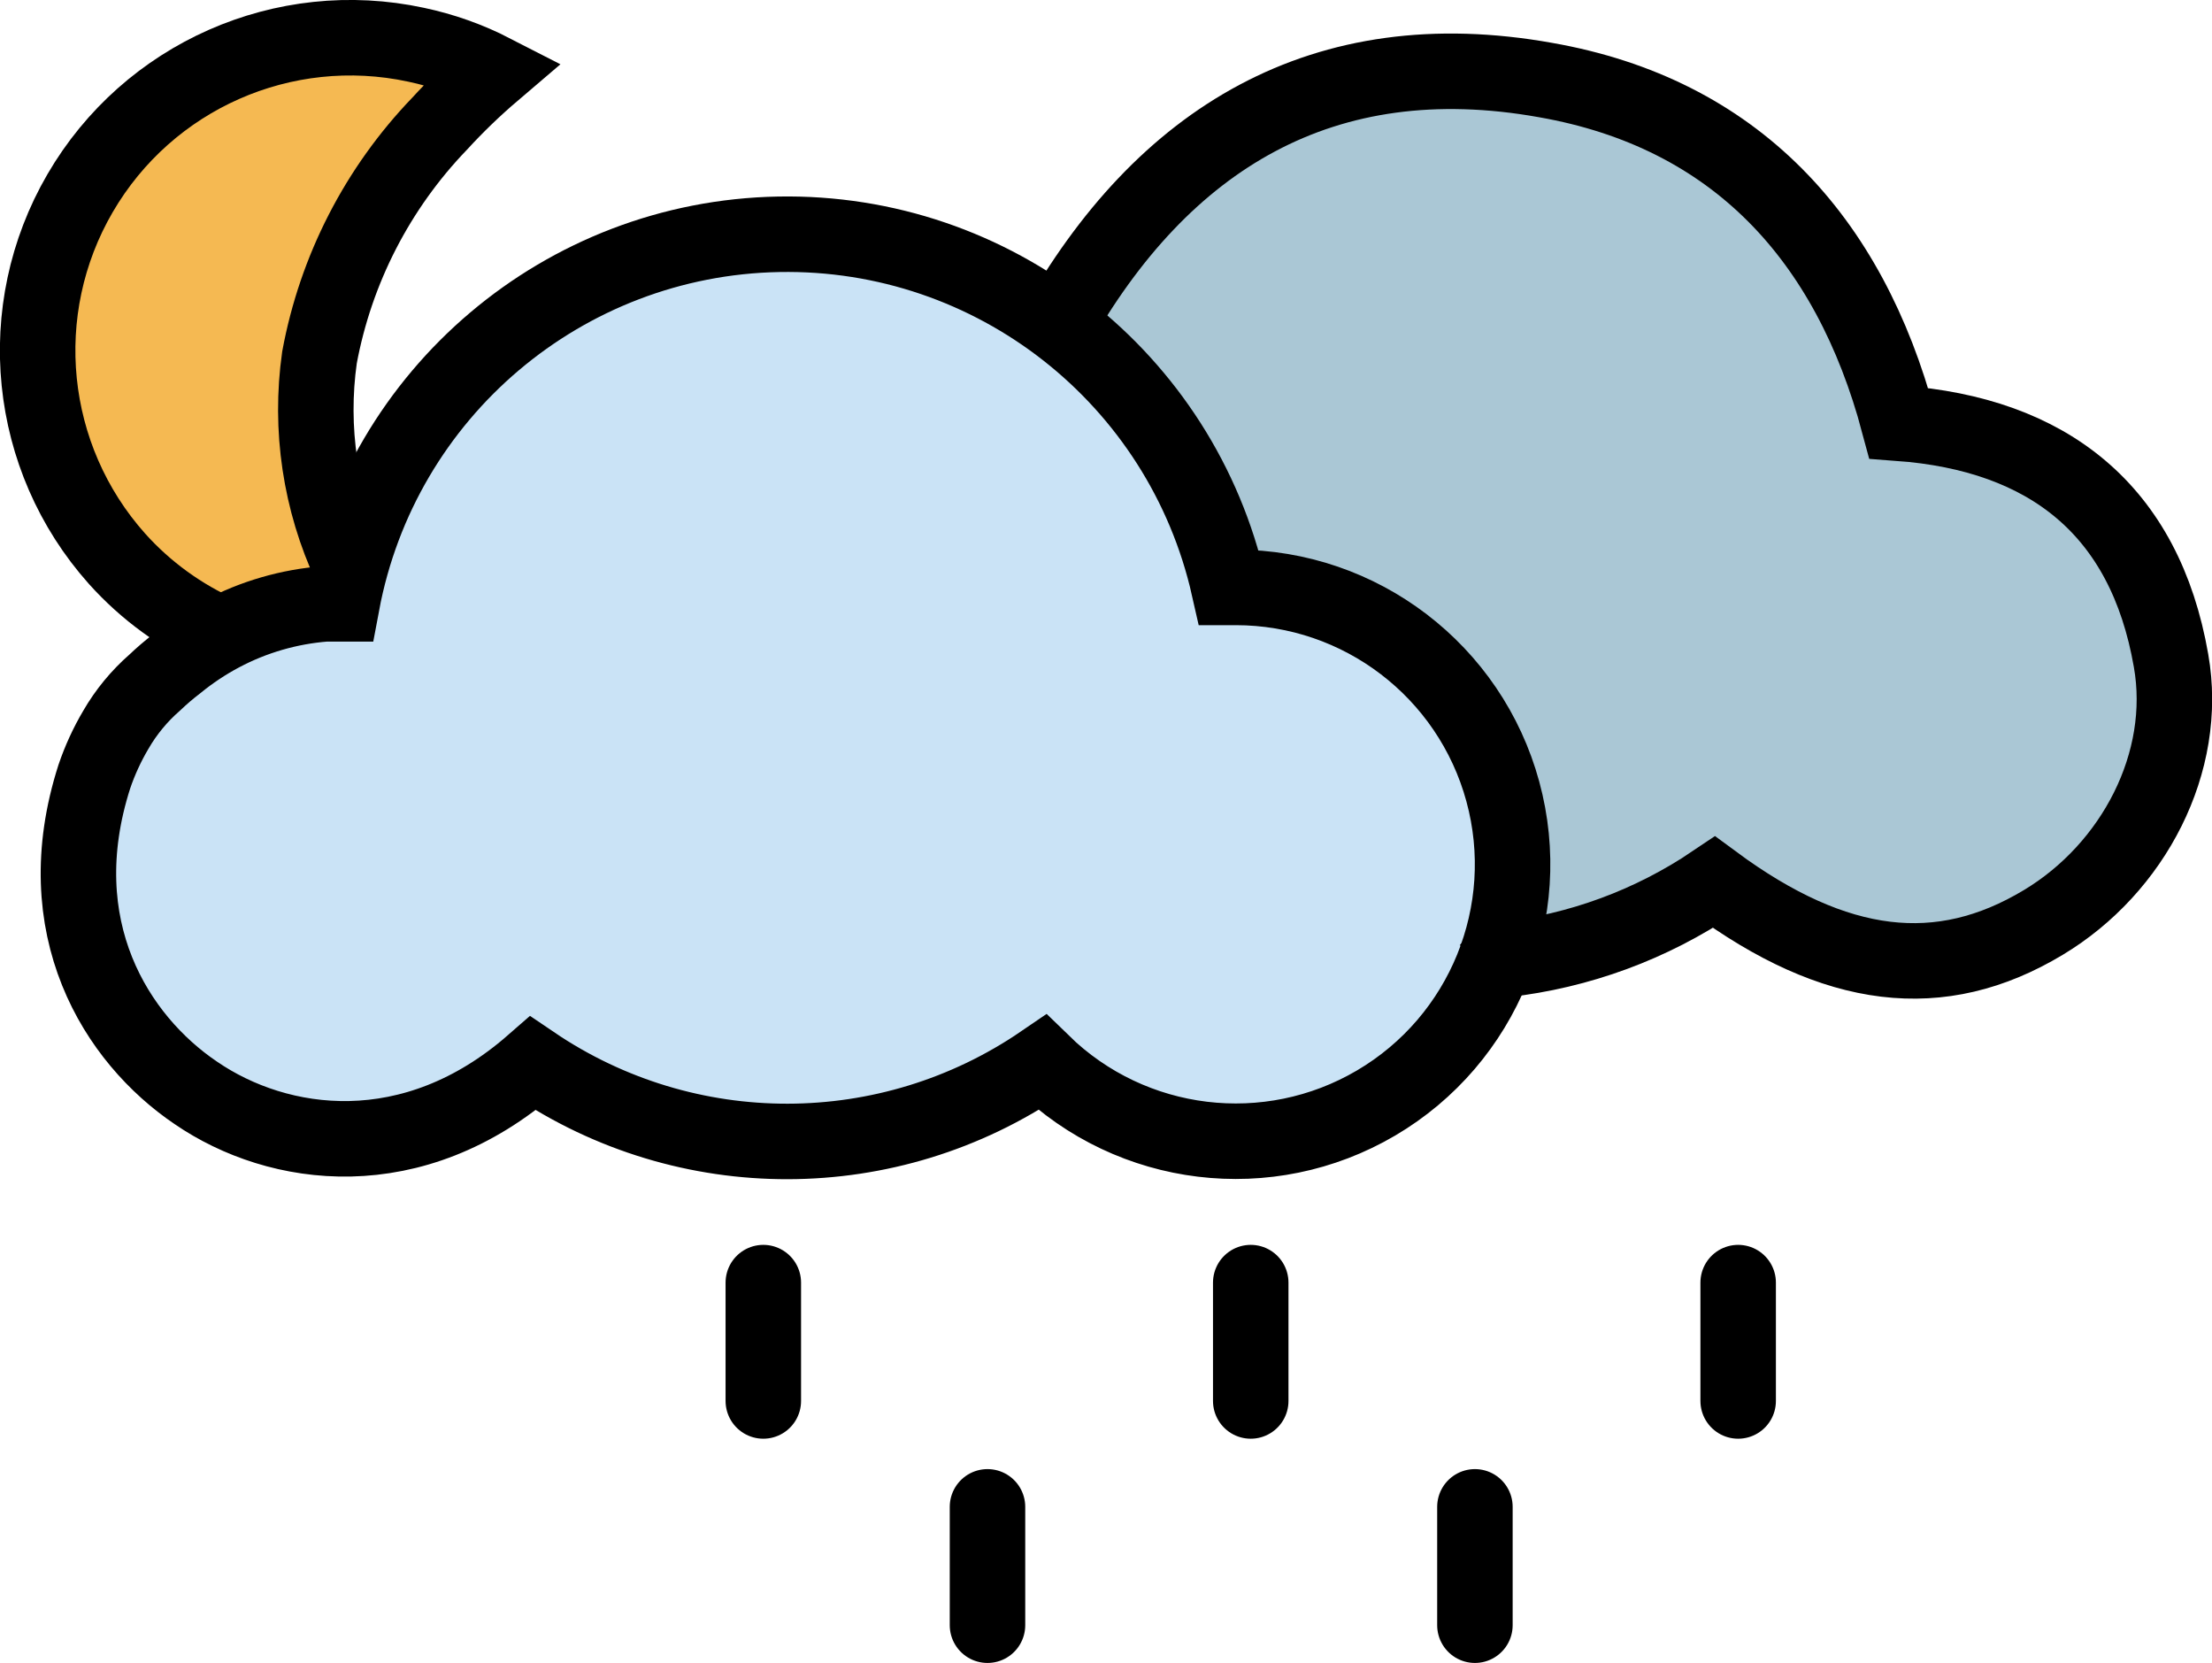
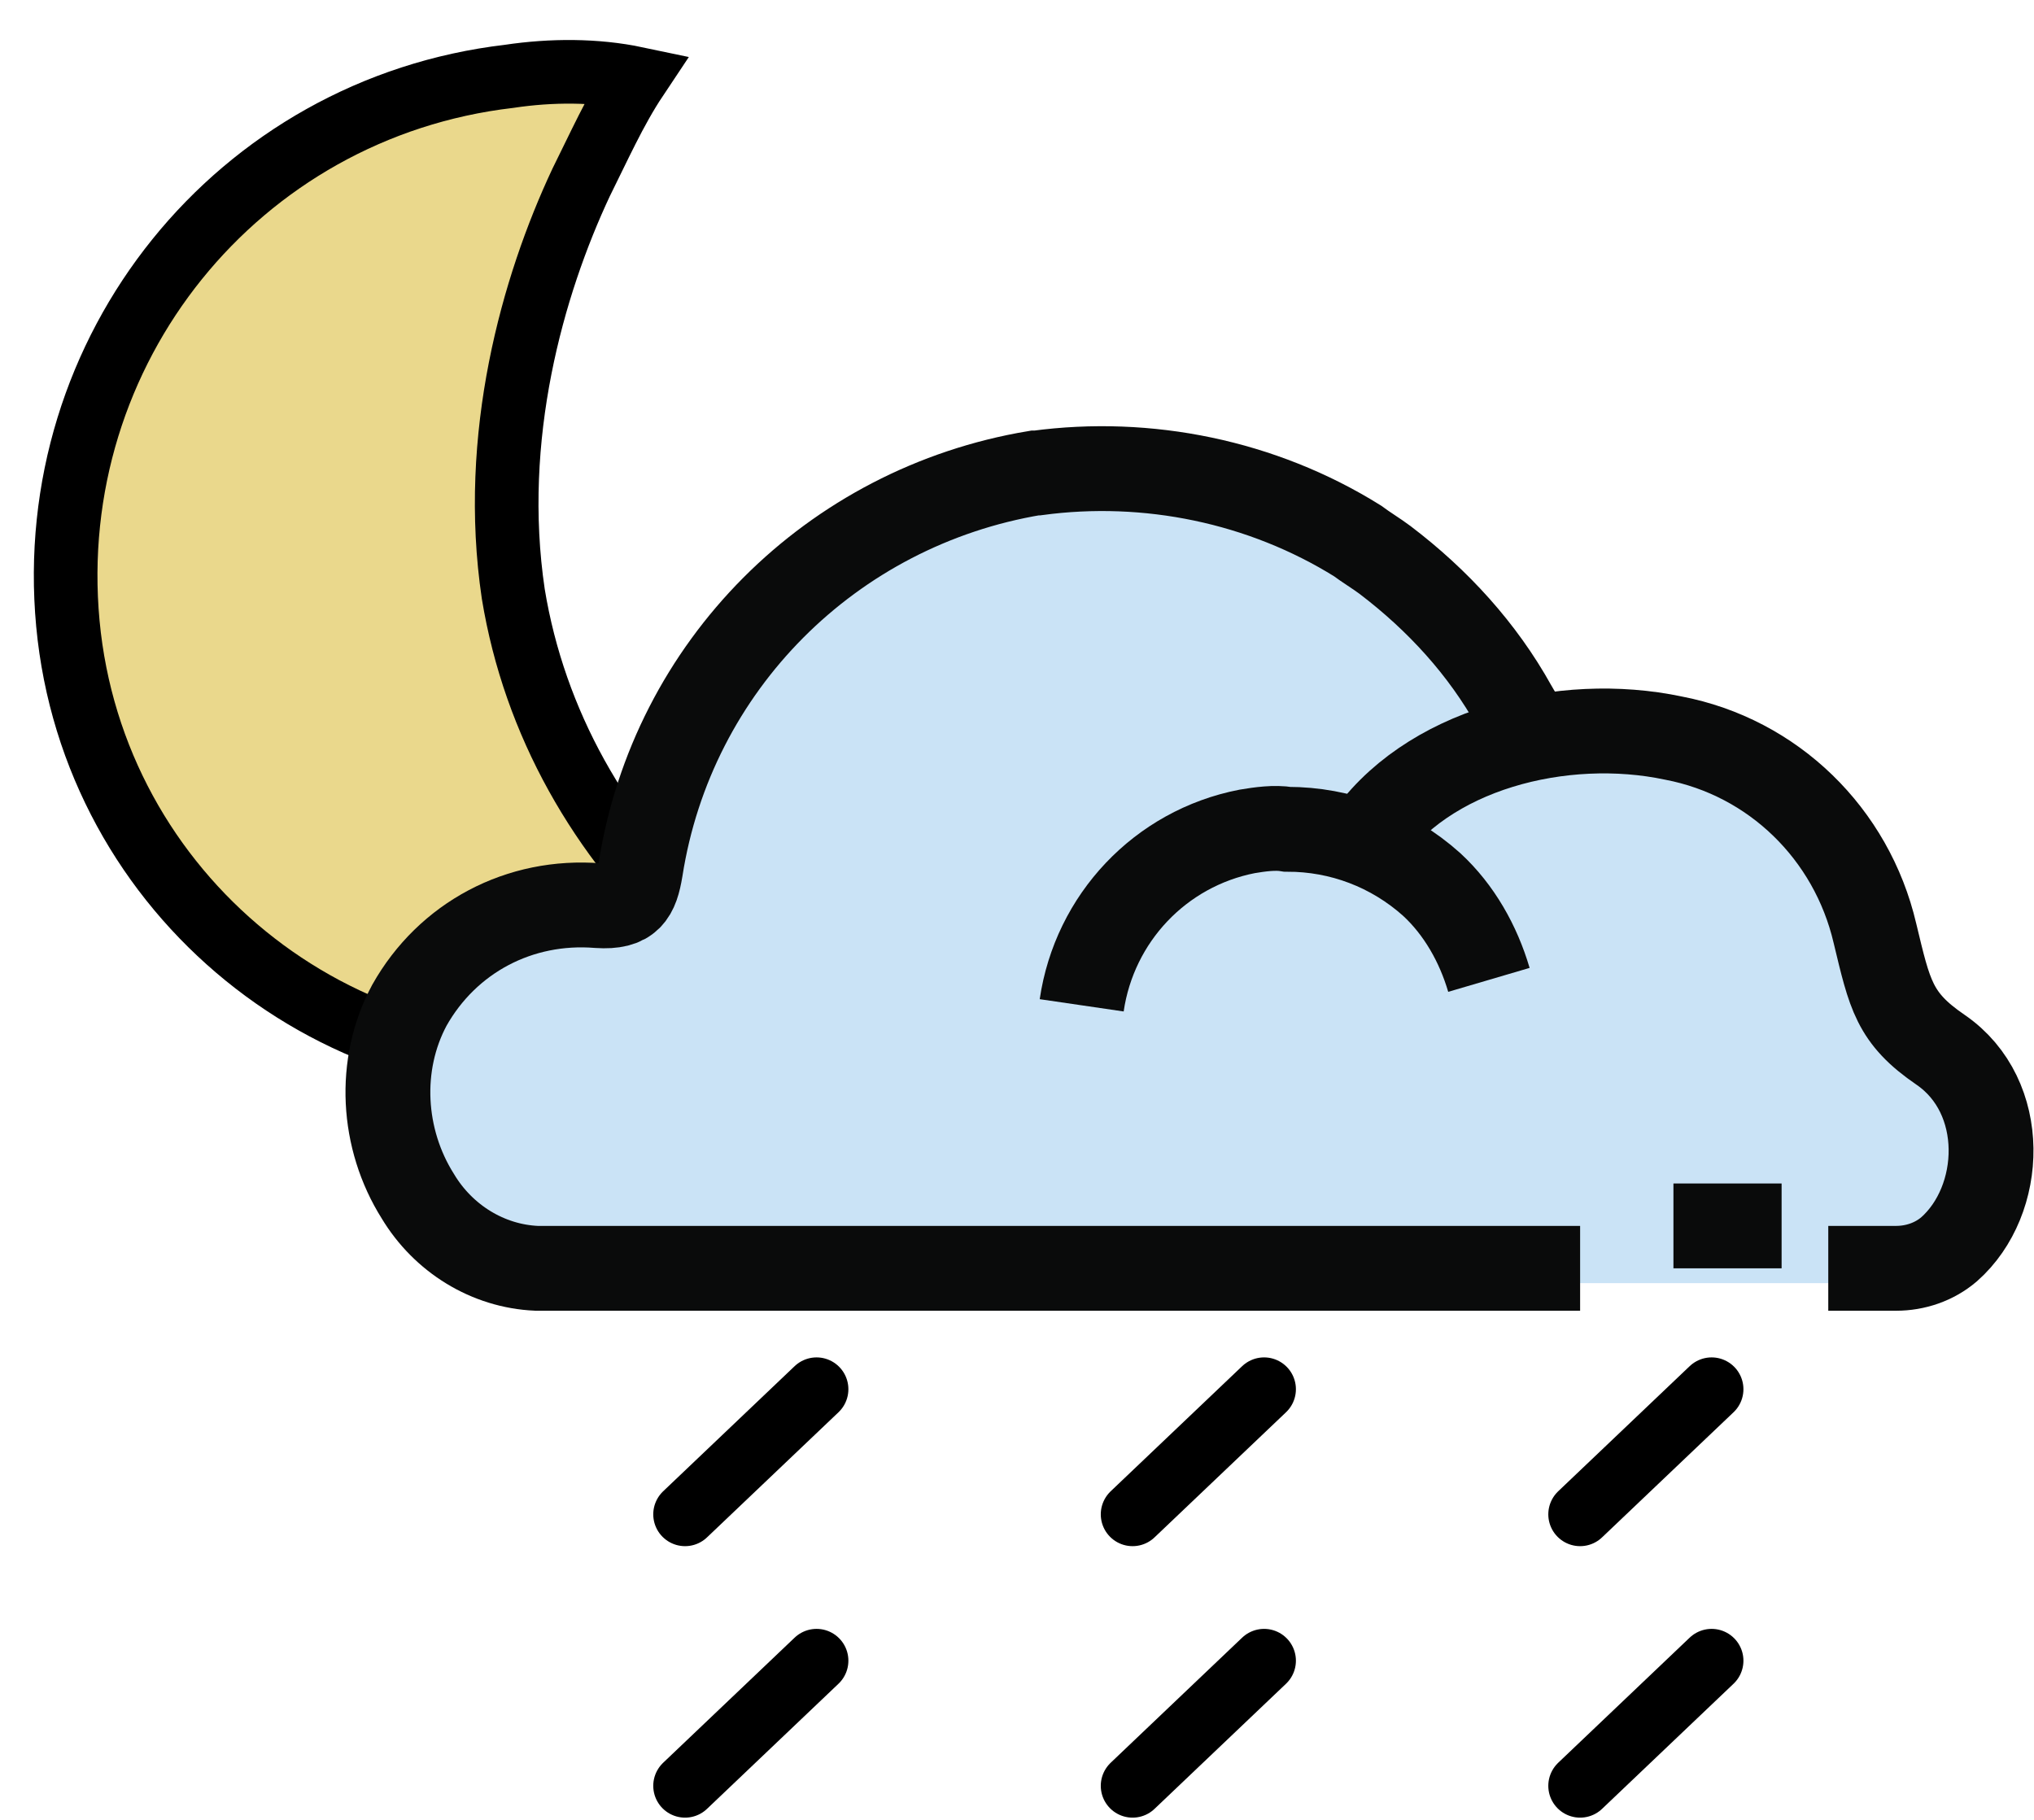
- <svg xmlns="http://www.w3.org/2000/svg" viewBox="0 0 117.22 88.1">
-   <defs>
-     <style>.cls-1{fill:#f5b952;}.cls-2{fill:#aac7d5;}.cls-3{fill:#cae3f6;}.cls-4,.cls-5{fill:none;stroke:#000;stroke-miterlimit:10;stroke-width:4px;}.cls-5{stroke-linecap:round;}</style>
-   </defs>
-   <g id="Layer_2" data-name="Layer 2">
-     <g id="Layer_1-2" data-name="Layer 1">
-       <path class="cls-1" d="M18.58,30.38a19.63,19.63,0,0,1-1.65-11.06A24.25,24.25,0,0,1,23.29,7a33.66,33.66,0,0,1,2.84-2.74,16.28,16.28,0,0,0-4.08-1.45A16.57,16.57,0,0,0,6.2,30a16.23,16.23,0,0,0,5.51,4.05" />
-       <path class="cls-2" d="M78.84,51.19a1.25,1.25,0,0,1,.77-.46,25.05,25.05,0,0,0,11.14-4.11c6.44,4.75,12,5.41,17.45,2.13,4.78-2.85,7.7-8.49,6.76-13.84-1.38-8-6.52-12-14.43-12.58C97.89,12.49,91.86,5.91,81.82,4.12,70.07,2,61.52,7.17,55.8,17.35" />
-       <path class="cls-3" d="M65.39,31,65,31a24,24,0,0,0-47,.87c-.29,0-.58,0-.87,0a14.22,14.22,0,0,0-5.53,1.6,14.44,14.44,0,0,0-2.36,1.57,14,14,0,0,0-1.16,1A10.12,10.12,0,0,0,6,38.63,13.13,13.13,0,0,0,4.91,41C2.35,49,6.07,54.93,10.3,57.78s11.5,4,17.85-1.56a24,24,0,0,0,27,0A14.67,14.67,0,1,0,65.39,31Z" />
-       <path class="cls-4" d="M18.58,30a19.63,19.63,0,0,1-1.65-11.06A24.21,24.21,0,0,1,23.29,6.56a32.14,32.14,0,0,1,2.84-2.74,16.28,16.28,0,0,0-4.08-1.45A16.57,16.57,0,0,0,6.2,29.6a16.23,16.23,0,0,0,5.51,4" />
-       <path class="cls-4" d="M78.93,51.31a1.29,1.29,0,0,1,.77-.47,24.84,24.84,0,0,0,11.13-4.1c6.44,4.75,12,5.41,17.45,2.13C113.06,46,116,40.38,115.05,35c-1.39-8-6.53-12-14.43-12.58C98,12.61,91.94,6,81.9,4.24c-11.74-2.1-20.29,3.05-26,13.23" />
-       <path class="cls-4" d="M65.48,31.12l-.36,0a24,24,0,0,0-47,.87l-.87,0a14.06,14.06,0,0,0-5.52,1.6,14.44,14.44,0,0,0-2.36,1.57,14.06,14.06,0,0,0-1.17,1,9.89,9.89,0,0,0-2.06,2.5A13.24,13.24,0,0,0,5,41.14c-2.57,8,1.16,13.91,5.38,16.76,4.38,3,11.5,4,17.86-1.56a24,24,0,0,0,27-.05A14.67,14.67,0,1,0,65.48,31.12Z" />
-       <line class="cls-5" x1="92.11" y1="67.95" x2="92.11" y2="74.22" />
-       <line class="cls-5" x1="66.28" y1="67.95" x2="66.28" y2="74.22" />
-       <line class="cls-5" x1="40.45" y1="67.95" x2="40.45" y2="74.22" />
-       <line class="cls-5" x1="78.16" y1="79.83" x2="78.16" y2="86.1" />
-       <line class="cls-5" x1="52.33" y1="79.83" x2="52.33" y2="86.1" />
+ <svg xmlns="http://www.w3.org/2000/svg" version="1.1" id="Layer_1" x="0px" y="0px" viewBox="16 -10.8 95.9 85.8" style="enable-background:new 16 -10.8 95.9 85.8;" xml:space="preserve">
+   <style type="text/css">
+ 	.st0{fill:#EAD88C;}
+ 	.st1{fill:none;stroke:#000000;stroke-width:3;stroke-miterlimit:10;}
+ 	.st2{fill:none;}
+ 	.st3{fill:#CAE3F6;}
+ 	.st4{fill:none;stroke:#0A0B0B;stroke-width:4;stroke-miterlimit:10;}
+ 	.st5{fill:none;stroke:#000000;stroke-width:3;stroke-linecap:round;stroke-miterlimit:10;}
+ </style>
+   <g>
+     <g>
+       <path class="st0" d="M40-7.2C27.2-5.7,18,5.7,19.2,18.6c1.2,12.8,12.7,22.1,25.4,20.7c3-0.4,5.7-1.2,8.5-2.7    c-1.6-1.1-3-2.3-4.3-3.7c-4.5-4.2-7.6-9.6-8.6-15.7c-1.1-7.4,0.9-14.5,3.2-19.4C44.2-3.8,45-5.6,46-7.1C44.1-7.5,42-7.5,40-7.2z" />
+       <path class="st1" d="M40-7.2C27.2-5.7,18,5.7,19.2,18.6c1.2,12.8,12.7,22.1,25.4,20.7c3-0.4,5.7-1.2,8.5-2.7    c-1.6-1.1-3-2.3-4.3-3.7c-4.5-4.2-7.6-9.6-8.6-15.7c-1.1-7.4,0.9-14.5,3.2-19.4C44.2-3.8,45-5.6,46-7.1C44.1-7.5,42-7.5,40-7.2z" />
+       <path class="st2" d="M61.1-4.8l-0.4-0.3c-5-3.6-11.1-5.2-18.3-4.6c-3.9,0.3-11.3,4-11.5,4.2C21.7-0.1,17,12.4,20,23.4    c0.3,1,0.6,1.9,1,2.9c1.4,3.6,3.7,6.9,6.6,9.5" />
    </g>
+     <path class="st3" d="M90.4,49.6H40.9c-2.3-0.1-4.4-1.4-5.6-3.4c-1.8-2.7-1.9-6.2-0.4-9.1c1.8-3.2,5.3-5,8.9-4.7   c1.5,0.1,1.8-0.5,2-1.7c1.6-9.6,9.1-17.2,18.7-18.8h0.1c5.3-0.7,10.6,0.4,15.2,3.2c0.4,0.3,0.9,0.6,1.3,0.9c2.5,1.9,4.6,4.3,6.2,7   l0.7,1.2" />
+     <path class="st3" d="M66.8,37.1c0.6-4.1,3.7-7.4,7.8-8.3c0.6-0.1,1.3-0.2,1.9-0.1c2.5,0,5,0.9,6.8,2.6c1.3,1.2,2.2,2.8,2.7,4.5" />
+     <path class="st3" d="M80.1,29.4c2.9-4.4,9.5-6,14.7-5c4.7,0.9,8.5,4.5,9.5,9.2c0.7,2.9,0.9,4,3.1,5.6c3.2,2.2,3,7.2,0.4,9.5   c-0.7,0.6-1.6,1-2.5,1H88.2" />
+     <line class="st2" x1="94.9" y1="47.6" x2="100" y2="47.6" />
+     <path class="st4" d="M90.5,49H41.3c-2.3-0.1-4.4-1.4-5.6-3.4c-1.7-2.7-1.9-6.2-0.4-9c1.8-3.2,5.2-5,8.9-4.7c1.5,0.1,1.8-0.5,2-1.7   c1.5-9.6,9-17.1,18.6-18.7h0.1c5.2-0.7,10.6,0.4,15.1,3.2c0.4,0.3,0.9,0.6,1.3,0.9c2.5,1.9,4.6,4.2,6.1,6.9l0.7,1.2" />
+     <path class="st4" d="M67,36.6c0.6-4.1,3.7-7.4,7.8-8.2c0.6-0.1,1.3-0.2,1.9-0.1c2.5,0,4.9,0.9,6.8,2.6c1.3,1.2,2.2,2.8,2.7,4.5" />
+     <path class="st4" d="M80.3,28.9c2.9-4.4,9.4-6,14.6-4.9c4.7,0.9,8.4,4.5,9.5,9.2c0.7,2.9,0.9,4,3.1,5.5c3.2,2.2,3,7.1,0.4,9.4   c-0.7,0.6-1.6,0.9-2.5,0.9h-3.2" />
+     <line class="st4" x1="94.9" y1="47" x2="100" y2="47" />
+     <line class="st5" x1="96.7" y1="67.5" x2="90.5" y2="73.4" />
+     <line class="st5" x1="54.5" y1="67.5" x2="48.3" y2="73.4" />
+     <line class="st5" x1="75.6" y1="67.5" x2="69.4" y2="73.4" />
+     <line class="st5" x1="96.7" y1="54.7" x2="90.5" y2="60.6" />
+     <line class="st5" x1="54.5" y1="54.7" x2="48.3" y2="60.6" />
+     <line class="st5" x1="75.6" y1="54.7" x2="69.4" y2="60.6" />
  </g>
</svg>
